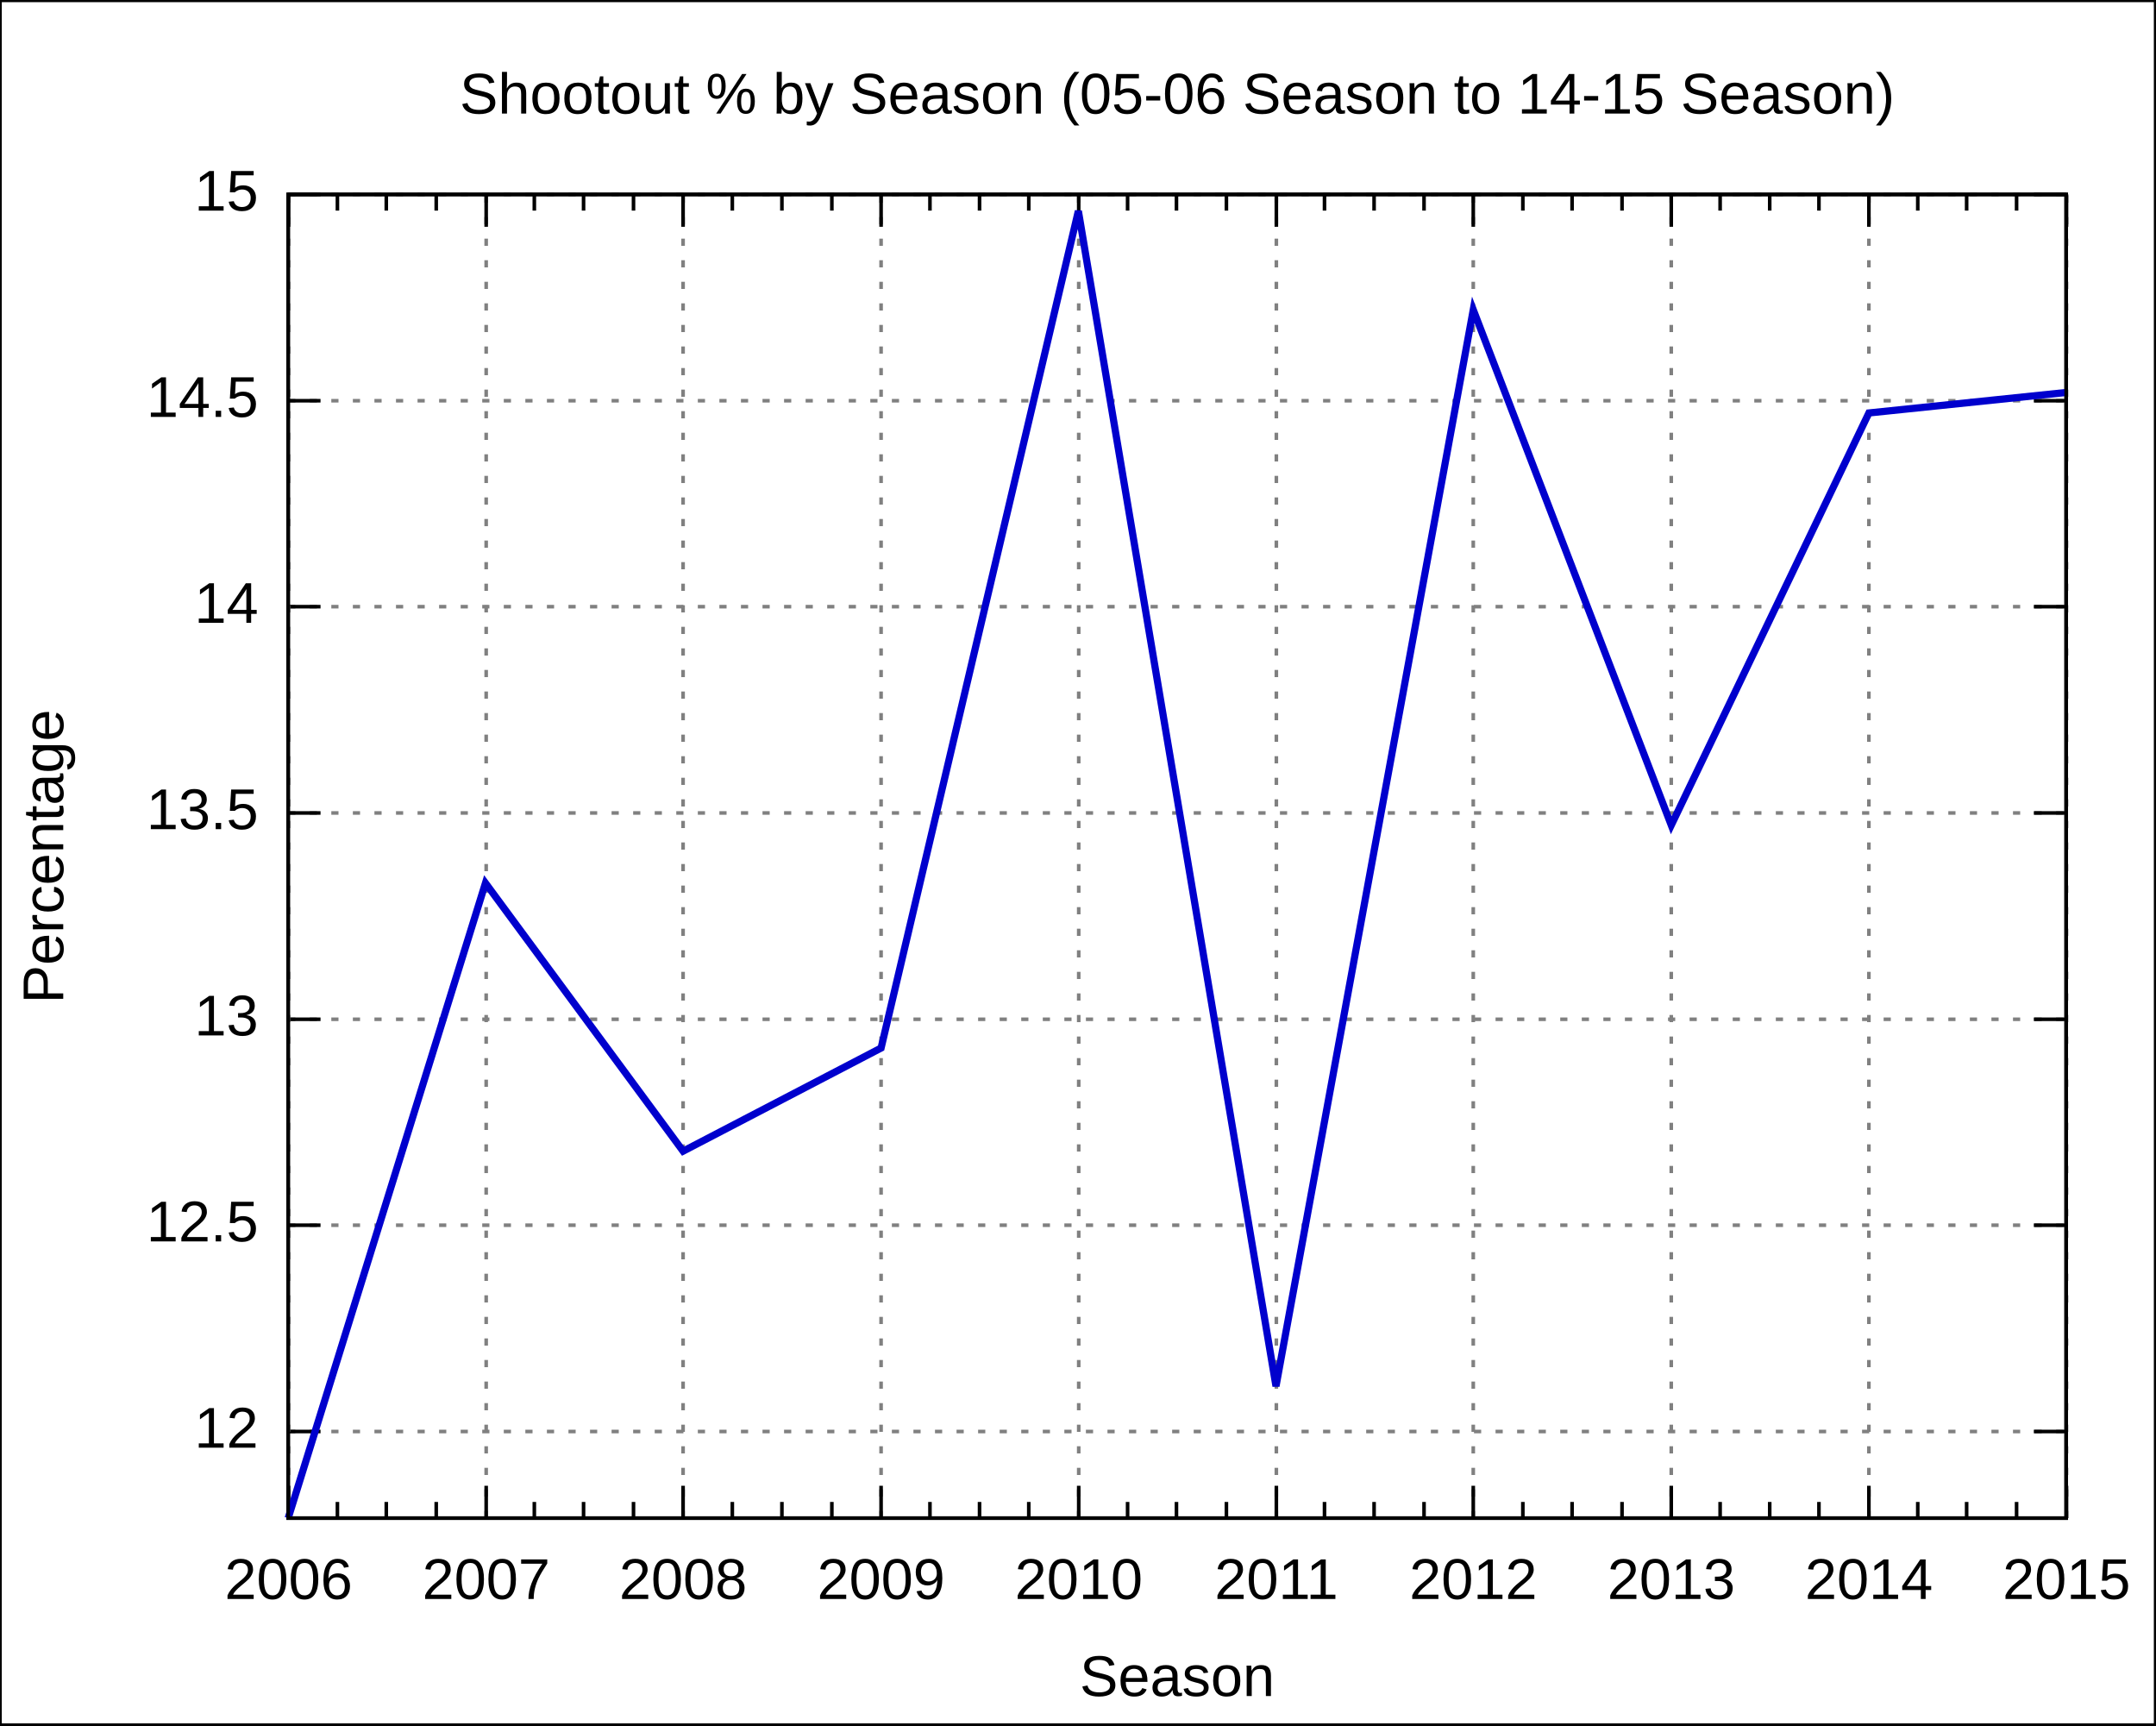
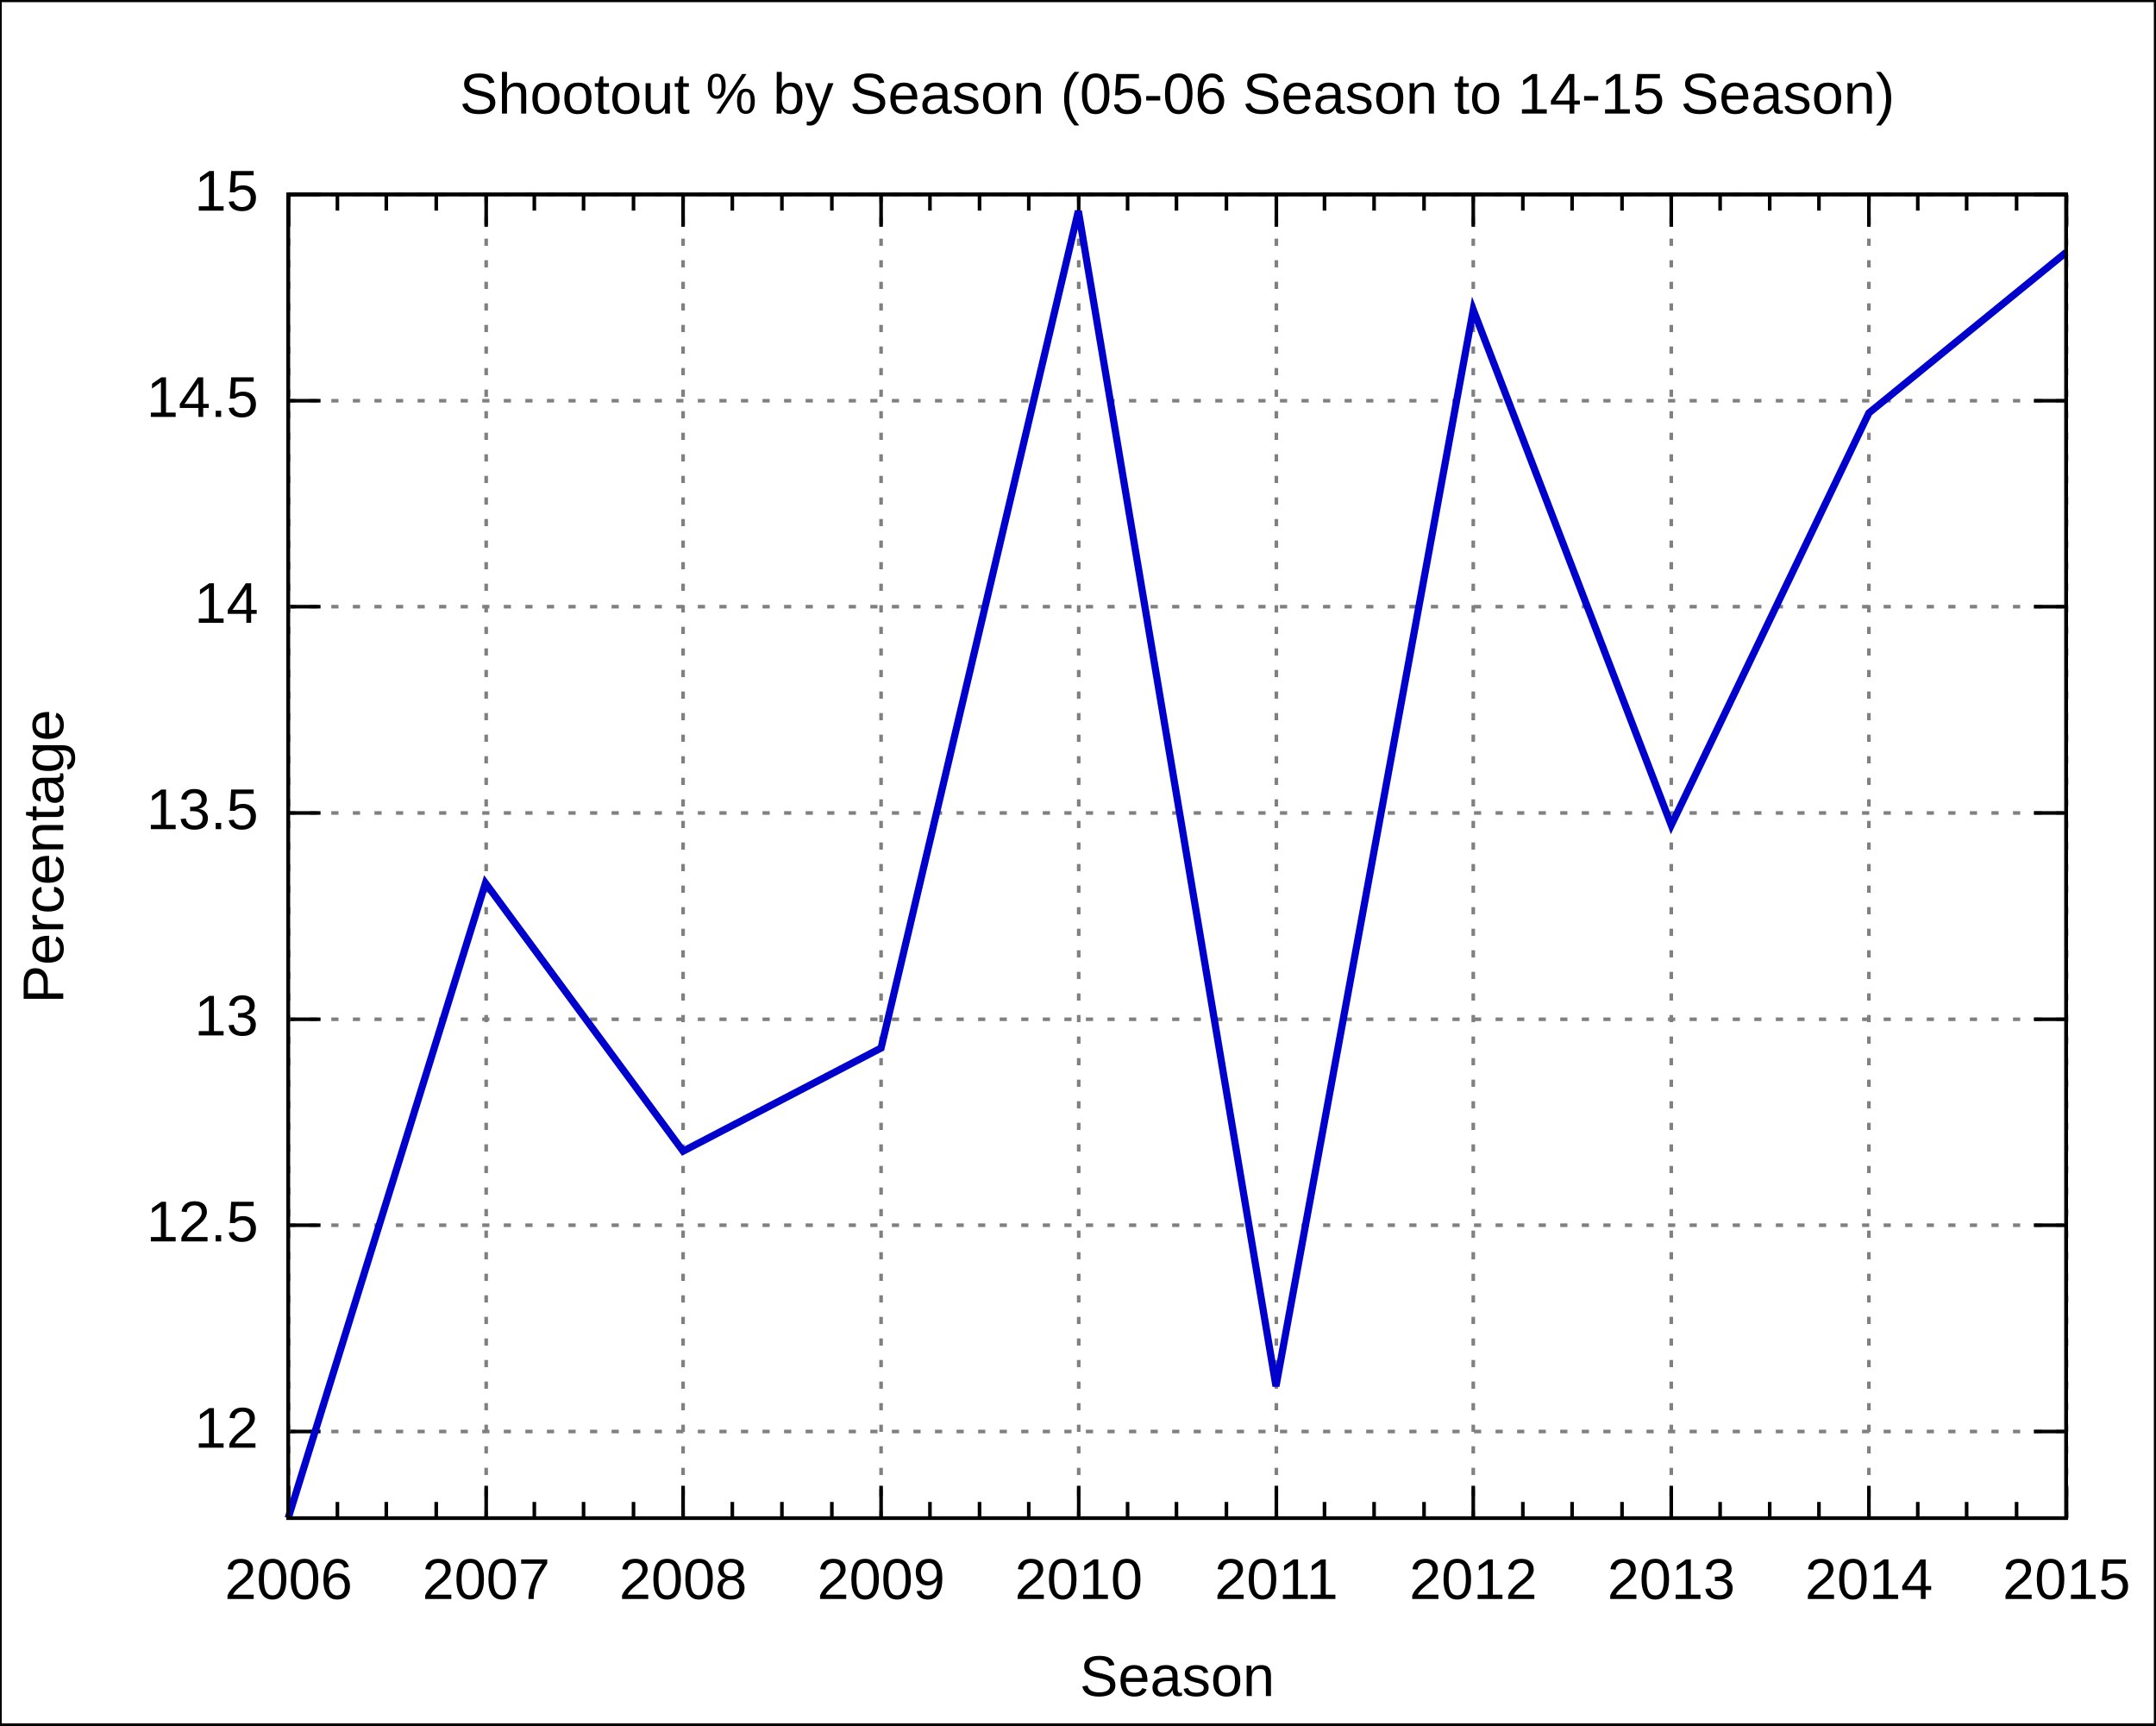
<svg xmlns="http://www.w3.org/2000/svg" xmlns:xlink="http://www.w3.org/1999/xlink" width="600" height="480" viewBox="0 0 600 480">
  <g id="gnuplot_canvas">
    <rect x="0" y="0" width="600" height="480" fill="none" />
    <defs>
      <circle id="gpDot" r="0.5" stroke-width="0.5" />
      <path id="gpPt0" stroke-width="0.222" stroke="currentColor" d="M-1,0 h2 M0,-1 v2" />
      <path id="gpPt1" stroke-width="0.222" stroke="currentColor" d="M-1,-1 L1,1 M1,-1 L-1,1" />
      <path id="gpPt2" stroke-width="0.222" stroke="currentColor" d="M-1,0 L1,0 M0,-1 L0,1 M-1,-1 L1,1 M-1,1 L1,-1" />
      <rect id="gpPt3" stroke-width="0.222" stroke="currentColor" x="-1" y="-1" width="2" height="2" />
      <rect id="gpPt4" stroke-width="0.222" stroke="currentColor" fill="currentColor" x="-1" y="-1" width="2" height="2" />
      <circle id="gpPt5" stroke-width="0.222" stroke="currentColor" cx="0" cy="0" r="1" />
      <use xlink:href="#gpPt5" id="gpPt6" fill="currentColor" stroke="none" />
      <path id="gpPt7" stroke-width="0.222" stroke="currentColor" d="M0,-1.33 L-1.33,0.67 L1.33,0.67 z" />
      <use xlink:href="#gpPt7" id="gpPt8" fill="currentColor" stroke="none" />
      <use xlink:href="#gpPt7" id="gpPt9" stroke="currentColor" transform="rotate(180)" />
      <use xlink:href="#gpPt9" id="gpPt10" fill="currentColor" stroke="none" />
      <use xlink:href="#gpPt3" id="gpPt11" stroke="currentColor" transform="rotate(45)" />
      <use xlink:href="#gpPt11" id="gpPt12" fill="currentColor" stroke="none" />
    </defs>
    <g style="fill:none; color:white; stroke:currentColor; stroke-width:1.00; stroke-linecap:butt; stroke-linejoin:miter">
</g>
    <g style="fill:none; color:black; stroke:currentColor; stroke-width:1.00; stroke-linecap:butt; stroke-linejoin:miter">
      <g style="stroke:none; shape-rendering:crispEdges">
        <polygon fill="rgb(255, 255, 255)" points="0.0,480.0 599.9,480.0 599.9,0.1 0.0,0.1 " />
      </g>
      <path stroke="black" d="M0.0,480.0 L0.0,0.1 L599.9,0.1 L599.9,480.0 L0.0,480.0  " />
    </g>
    <g style="fill:none; color:gray; stroke:currentColor; stroke-width:1.00; stroke-linecap:butt; stroke-linejoin:miter">
      <path stroke="gray" stroke-dasharray=" 2,4" class="gridline" d="M80.2,398.3 L575.0,398.3  " />
    </g>
    <g style="fill:none; color:black; stroke:currentColor; stroke-width:1.00; stroke-linecap:butt; stroke-linejoin:miter">
      <path stroke="black" d="M80.2,398.3 L89.2,398.3 M575.0,398.3 L566.0,398.3  " />
      <g transform="translate(71.9,402.8)" style="stroke:none; fill:black; font-family:Arial; font-size:12.00pt; text-anchor:end">
        <text> 12</text>
      </g>
    </g>
    <g style="fill:none; color:gray; stroke:currentColor; stroke-width:1.00; stroke-linecap:butt; stroke-linejoin:miter">
      <path stroke="gray" stroke-dasharray=" 2,4" class="gridline" d="M80.2,340.9 L575.0,340.9  " />
    </g>
    <g style="fill:none; color:black; stroke:currentColor; stroke-width:1.00; stroke-linecap:butt; stroke-linejoin:miter">
      <path stroke="black" d="M80.2,340.9 L89.2,340.9 M575.0,340.9 L566.0,340.9  " />
      <g transform="translate(71.9,345.4)" style="stroke:none; fill:black; font-family:Arial; font-size:12.00pt; text-anchor:end">
        <text> 12.5</text>
      </g>
    </g>
    <g style="fill:none; color:gray; stroke:currentColor; stroke-width:1.00; stroke-linecap:butt; stroke-linejoin:miter">
      <path stroke="gray" stroke-dasharray=" 2,4" class="gridline" d="M80.2,283.6 L575.0,283.6  " />
    </g>
    <g style="fill:none; color:black; stroke:currentColor; stroke-width:1.00; stroke-linecap:butt; stroke-linejoin:miter">
      <path stroke="black" d="M80.2,283.6 L89.2,283.6 M575.0,283.6 L566.0,283.6  " />
      <g transform="translate(71.9,288.1)" style="stroke:none; fill:black; font-family:Arial; font-size:12.00pt; text-anchor:end">
        <text> 13</text>
      </g>
    </g>
    <g style="fill:none; color:gray; stroke:currentColor; stroke-width:1.00; stroke-linecap:butt; stroke-linejoin:miter">
      <path stroke="gray" stroke-dasharray=" 2,4" class="gridline" d="M80.2,226.2 L575.0,226.2  " />
    </g>
    <g style="fill:none; color:black; stroke:currentColor; stroke-width:1.00; stroke-linecap:butt; stroke-linejoin:miter">
      <path stroke="black" d="M80.2,226.2 L89.2,226.2 M575.0,226.2 L566.0,226.2  " />
      <g transform="translate(71.9,230.7)" style="stroke:none; fill:black; font-family:Arial; font-size:12.00pt; text-anchor:end">
        <text> 13.5</text>
      </g>
    </g>
    <g style="fill:none; color:gray; stroke:currentColor; stroke-width:1.00; stroke-linecap:butt; stroke-linejoin:miter">
      <path stroke="gray" stroke-dasharray=" 2,4" class="gridline" d="M80.2,168.8 L575.0,168.8  " />
    </g>
    <g style="fill:none; color:black; stroke:currentColor; stroke-width:1.00; stroke-linecap:butt; stroke-linejoin:miter">
      <path stroke="black" d="M80.2,168.8 L89.2,168.8 M575.0,168.8 L566.0,168.8  " />
      <g transform="translate(71.9,173.3)" style="stroke:none; fill:black; font-family:Arial; font-size:12.00pt; text-anchor:end">
        <text> 14</text>
      </g>
    </g>
    <g style="fill:none; color:gray; stroke:currentColor; stroke-width:1.00; stroke-linecap:butt; stroke-linejoin:miter">
      <path stroke="gray" stroke-dasharray=" 2,4" class="gridline" d="M80.2,111.5 L575.0,111.5  " />
    </g>
    <g style="fill:none; color:black; stroke:currentColor; stroke-width:1.00; stroke-linecap:butt; stroke-linejoin:miter">
      <path stroke="black" d="M80.2,111.5 L89.2,111.5 M575.0,111.5 L566.0,111.5  " />
      <g transform="translate(71.9,116.0)" style="stroke:none; fill:black; font-family:Arial; font-size:12.00pt; text-anchor:end">
        <text> 14.5</text>
      </g>
    </g>
    <g style="fill:none; color:gray; stroke:currentColor; stroke-width:1.00; stroke-linecap:butt; stroke-linejoin:miter">
      <path stroke="gray" stroke-dasharray=" 2,4" class="gridline" d="M80.2,54.1 L575.0,54.1  " />
    </g>
    <g style="fill:none; color:black; stroke:currentColor; stroke-width:1.00; stroke-linecap:butt; stroke-linejoin:miter">
      <path stroke="black" d="M80.2,54.1 L89.2,54.1 M575.0,54.1 L566.0,54.1  " />
      <g transform="translate(71.9,58.6)" style="stroke:none; fill:black; font-family:Arial; font-size:12.00pt; text-anchor:end">
        <text> 15</text>
      </g>
    </g>
    <g style="fill:none; color:gray; stroke:currentColor; stroke-width:1.00; stroke-linecap:butt; stroke-linejoin:miter">
      <path stroke="gray" stroke-dasharray=" 2,4" class="gridline" d="M80.3,422.4 L80.3,54.1  " />
    </g>
    <g style="fill:none; color:black; stroke:currentColor; stroke-width:1.00; stroke-linecap:butt; stroke-linejoin:miter">
      <path stroke="black" d="M80.3,422.4 L80.3,413.4 M80.3,54.1 L80.3,63.1  " />
      <g transform="translate(80.3,444.9)" style="stroke:none; fill:black; font-family:Arial; font-size:12.00pt; text-anchor:middle">
        <text>2006</text>
      </g>
      <path stroke="black" d="M93.9,422.4 L93.9,417.9 M93.9,54.1 L93.9,58.6 M107.5,422.4 L107.5,417.9 M107.5,54.1 L107.5,58.6    M121.4,422.4 L121.4,417.9 M121.4,54.1 L121.4,58.6  " />
    </g>
    <g style="fill:none; color:gray; stroke:currentColor; stroke-width:1.00; stroke-linecap:butt; stroke-linejoin:miter">
      <path stroke="gray" stroke-dasharray=" 2,4" class="gridline" d="M135.3,422.4 L135.3,54.1  " />
    </g>
    <g style="fill:none; color:black; stroke:currentColor; stroke-width:1.00; stroke-linecap:butt; stroke-linejoin:miter">
      <path stroke="black" d="M135.3,422.4 L135.3,413.4 M135.3,54.1 L135.3,63.1  " />
      <g transform="translate(135.3,444.9)" style="stroke:none; fill:black; font-family:Arial; font-size:12.00pt; text-anchor:middle">
        <text>2007</text>
      </g>
      <path stroke="black" d="M148.7,422.4 L148.7,417.9 M148.7,54.1 L148.7,58.6 M162.4,422.4 L162.4,417.9 M162.4,54.1 L162.4,58.6    M176.3,422.4 L176.3,417.9 M176.3,54.1 L176.3,58.6  " />
    </g>
    <g style="fill:none; color:gray; stroke:currentColor; stroke-width:1.00; stroke-linecap:butt; stroke-linejoin:miter">
      <path stroke="gray" stroke-dasharray=" 2,4" class="gridline" d="M190.1,422.4 L190.1,54.1  " />
    </g>
    <g style="fill:none; color:black; stroke:currentColor; stroke-width:1.00; stroke-linecap:butt; stroke-linejoin:miter">
      <path stroke="black" d="M190.1,422.4 L190.1,413.4 M190.1,54.1 L190.1,63.1  " />
      <g transform="translate(190.1,444.9)" style="stroke:none; fill:black; font-family:Arial; font-size:12.00pt; text-anchor:middle">
        <text>2008</text>
      </g>
      <path stroke="black" d="M203.8,422.4 L203.8,417.9 M203.8,54.1 L203.8,58.6 M217.6,422.4 L217.6,417.9 M217.6,54.1 L217.6,58.6    M231.5,422.4 L231.5,417.9 M231.5,54.1 L231.5,58.6  " />
    </g>
    <g style="fill:none; color:gray; stroke:currentColor; stroke-width:1.00; stroke-linecap:butt; stroke-linejoin:miter">
      <path stroke="gray" stroke-dasharray=" 2,4" class="gridline" d="M245.2,422.4 L245.2,54.1  " />
    </g>
    <g style="fill:none; color:black; stroke:currentColor; stroke-width:1.00; stroke-linecap:butt; stroke-linejoin:miter">
      <path stroke="black" d="M245.2,422.4 L245.2,413.4 M245.2,54.1 L245.2,63.1  " />
      <g transform="translate(245.2,444.9)" style="stroke:none; fill:black; font-family:Arial; font-size:12.00pt; text-anchor:middle">
        <text>2009</text>
      </g>
      <path stroke="black" d="M258.8,422.4 L258.8,417.9 M258.8,54.1 L258.8,58.6 M272.6,422.4 L272.6,417.9 M272.6,54.1 L272.6,58.6    M286.3,422.4 L286.3,417.9 M286.3,54.1 L286.3,58.6  " />
    </g>
    <g style="fill:none; color:gray; stroke:currentColor; stroke-width:1.00; stroke-linecap:butt; stroke-linejoin:miter">
      <path stroke="gray" stroke-dasharray=" 2,4" class="gridline" d="M300.2,422.4 L300.2,54.1  " />
    </g>
    <g style="fill:none; color:black; stroke:currentColor; stroke-width:1.00; stroke-linecap:butt; stroke-linejoin:miter">
      <path stroke="black" d="M300.2,422.4 L300.2,413.4 M300.2,54.1 L300.2,63.1  " />
      <g transform="translate(300.2,444.9)" style="stroke:none; fill:black; font-family:Arial; font-size:12.00pt; text-anchor:middle">
        <text>2010</text>
      </g>
      <path stroke="black" d="M313.8,422.4 L313.8,417.9 M313.8,54.1 L313.8,58.6 M327.4,422.4 L327.4,417.9 M327.4,54.1 L327.4,58.6    M341.3,422.4 L341.3,417.9 M341.3,54.1 L341.3,58.6  " />
    </g>
    <g style="fill:none; color:gray; stroke:currentColor; stroke-width:1.00; stroke-linecap:butt; stroke-linejoin:miter">
      <path stroke="gray" stroke-dasharray=" 2,4" class="gridline" d="M355.2,422.4 L355.2,54.1  " />
    </g>
    <g style="fill:none; color:black; stroke:currentColor; stroke-width:1.00; stroke-linecap:butt; stroke-linejoin:miter">
      <path stroke="black" d="M355.2,422.4 L355.2,413.4 M355.2,54.1 L355.2,63.1  " />
      <g transform="translate(355.2,444.9)" style="stroke:none; fill:black; font-family:Arial; font-size:12.00pt; text-anchor:middle">
        <text>2011</text>
      </g>
      <path stroke="black" d="M368.6,422.4 L368.6,417.9 M368.6,54.1 L368.6,58.6 M382.4,422.4 L382.4,417.9 M382.4,54.1 L382.4,58.6    M396.3,422.4 L396.3,417.9 M396.3,54.1 L396.3,58.6  " />
    </g>
    <g style="fill:none; color:gray; stroke:currentColor; stroke-width:1.00; stroke-linecap:butt; stroke-linejoin:miter">
      <path stroke="gray" stroke-dasharray=" 2,4" class="gridline" d="M410.0,422.4 L410.0,54.1  " />
    </g>
    <g style="fill:none; color:black; stroke:currentColor; stroke-width:1.00; stroke-linecap:butt; stroke-linejoin:miter">
      <path stroke="black" d="M410.0,422.4 L410.0,413.4 M410.0,54.1 L410.0,63.1  " />
      <g transform="translate(410.0,444.9)" style="stroke:none; fill:black; font-family:Arial; font-size:12.00pt; text-anchor:middle">
        <text>2012</text>
      </g>
      <path stroke="black" d="M423.8,422.4 L423.8,417.9 M423.8,54.1 L423.8,58.6 M437.5,422.4 L437.5,417.9 M437.5,54.1 L437.5,58.6    M451.4,422.4 L451.4,417.9 M451.4,54.1 L451.4,58.6  " />
    </g>
    <g style="fill:none; color:gray; stroke:currentColor; stroke-width:1.00; stroke-linecap:butt; stroke-linejoin:miter">
      <path stroke="gray" stroke-dasharray=" 2,4" class="gridline" d="M465.1,422.4 L465.1,54.1  " />
    </g>
    <g style="fill:none; color:black; stroke:currentColor; stroke-width:1.00; stroke-linecap:butt; stroke-linejoin:miter">
      <path stroke="black" d="M465.1,422.4 L465.1,413.4 M465.1,54.1 L465.1,63.1  " />
      <g transform="translate(465.1,444.9)" style="stroke:none; fill:black; font-family:Arial; font-size:12.00pt; text-anchor:middle">
        <text>2013</text>
      </g>
      <path stroke="black" d="M478.7,422.4 L478.7,417.9 M478.7,54.1 L478.7,58.6 M492.5,422.4 L492.5,417.9 M492.5,54.1 L492.5,58.6    M506.2,422.4 L506.2,417.9 M506.2,54.1 L506.2,58.6  " />
    </g>
    <g style="fill:none; color:gray; stroke:currentColor; stroke-width:1.00; stroke-linecap:butt; stroke-linejoin:miter">
      <path stroke="gray" stroke-dasharray=" 2,4" class="gridline" d="M520.1,422.4 L520.1,63.1 L520.1,54.1  " />
    </g>
    <g style="fill:none; color:black; stroke:currentColor; stroke-width:1.00; stroke-linecap:butt; stroke-linejoin:miter">
      <path stroke="black" d="M520.1,422.4 L520.1,413.4 M520.1,54.1 L520.1,63.1  " />
      <g transform="translate(520.1,444.9)" style="stroke:none; fill:black; font-family:Arial; font-size:12.00pt; text-anchor:middle">
        <text>2014</text>
      </g>
      <path stroke="black" d="M533.7,422.4 L533.7,417.9 M533.7,54.1 L533.7,58.6 M547.3,422.4 L547.3,417.9 M547.3,54.1 L547.3,58.6    M561.2,422.4 L561.2,417.9 M561.2,54.1 L561.2,58.6  " />
    </g>
    <g style="fill:none; color:gray; stroke:currentColor; stroke-width:1.00; stroke-linecap:butt; stroke-linejoin:miter">
      <path stroke="gray" stroke-dasharray=" 2,4" class="gridline" d="M575.1,422.4 L575.1,54.1  " />
    </g>
    <g style="fill:none; color:black; stroke:currentColor; stroke-width:1.00; stroke-linecap:butt; stroke-linejoin:miter">
      <path stroke="black" d="M575.1,422.4 L575.1,413.4 M575.1,54.1 L575.1,63.1  " />
      <g transform="translate(575.1,444.9)" style="stroke:none; fill:black; font-family:Arial; font-size:12.00pt; text-anchor:middle">
        <text>2015</text>
      </g>
      <path stroke="black" d="M80.2,54.1 L80.2,422.4 L575.0,422.4 L575.0,54.1 L80.2,54.1 Z  " />
      <g transform="translate(17.6,238.3) rotate(270)" style="stroke:none; fill:black; font-family:Arial; font-size:12.00pt; text-anchor:middle">
        <text>Percentage</text>
      </g>
      <g transform="translate(327.6,471.9)" style="stroke:none; fill:black; font-family:Arial; font-size:12.00pt; text-anchor:middle">
        <text>Season</text>
      </g>
      <g transform="translate(327.6,31.6)" style="stroke:none; fill:black; font-family:Arial; font-size:12.00pt; text-anchor:middle">
        <text>Shootout % by Season (05-06 Season to 14-15 Season)</text>
      </g>
    </g>
    <g id="gnuplot_plot_1">
      <g style="fill:none; color:white; stroke:black; stroke-width:2.00; stroke-linecap:butt; stroke-linejoin:miter">
</g>
      <g style="fill:none; color:red; stroke:currentColor; stroke-width:2.00; stroke-linecap:butt; stroke-linejoin:miter">
-         <path stroke="rgb(  0,   0, 205)" d="M575.0,109.2 L520.1,114.9 L465.1,229.6 L410.0,86.2 L355.1,385.7 L300.1,58.7 L245.2,291.6 L190.1,320.3    L135.1,245.7 L80.2,422.4  " />
+         <path stroke="rgb(  0,   0, 205)" d="M575.0,70.2 L520.1,114.9 L465.1,229.6 L410.0,86.2 L355.1,385.7 L300.1,58.7 L245.2,291.6 L190.1,320.3    L135.1,245.7 L80.2,422.4  " />
      </g>
    </g>
    <g style="fill:none; color:white; stroke:rgb(  0,   0, 205); stroke-width:1.00; stroke-linecap:butt; stroke-linejoin:miter">
</g>
    <g style="fill:none; color:black; stroke:currentColor; stroke-width:1.00; stroke-linecap:butt; stroke-linejoin:miter">
      <path stroke="black" d="M80.2,54.1 L80.2,422.4 L575.0,422.4 L575.0,54.1 L80.2,54.1 Z  " />
    </g>
  </g>
</svg>
